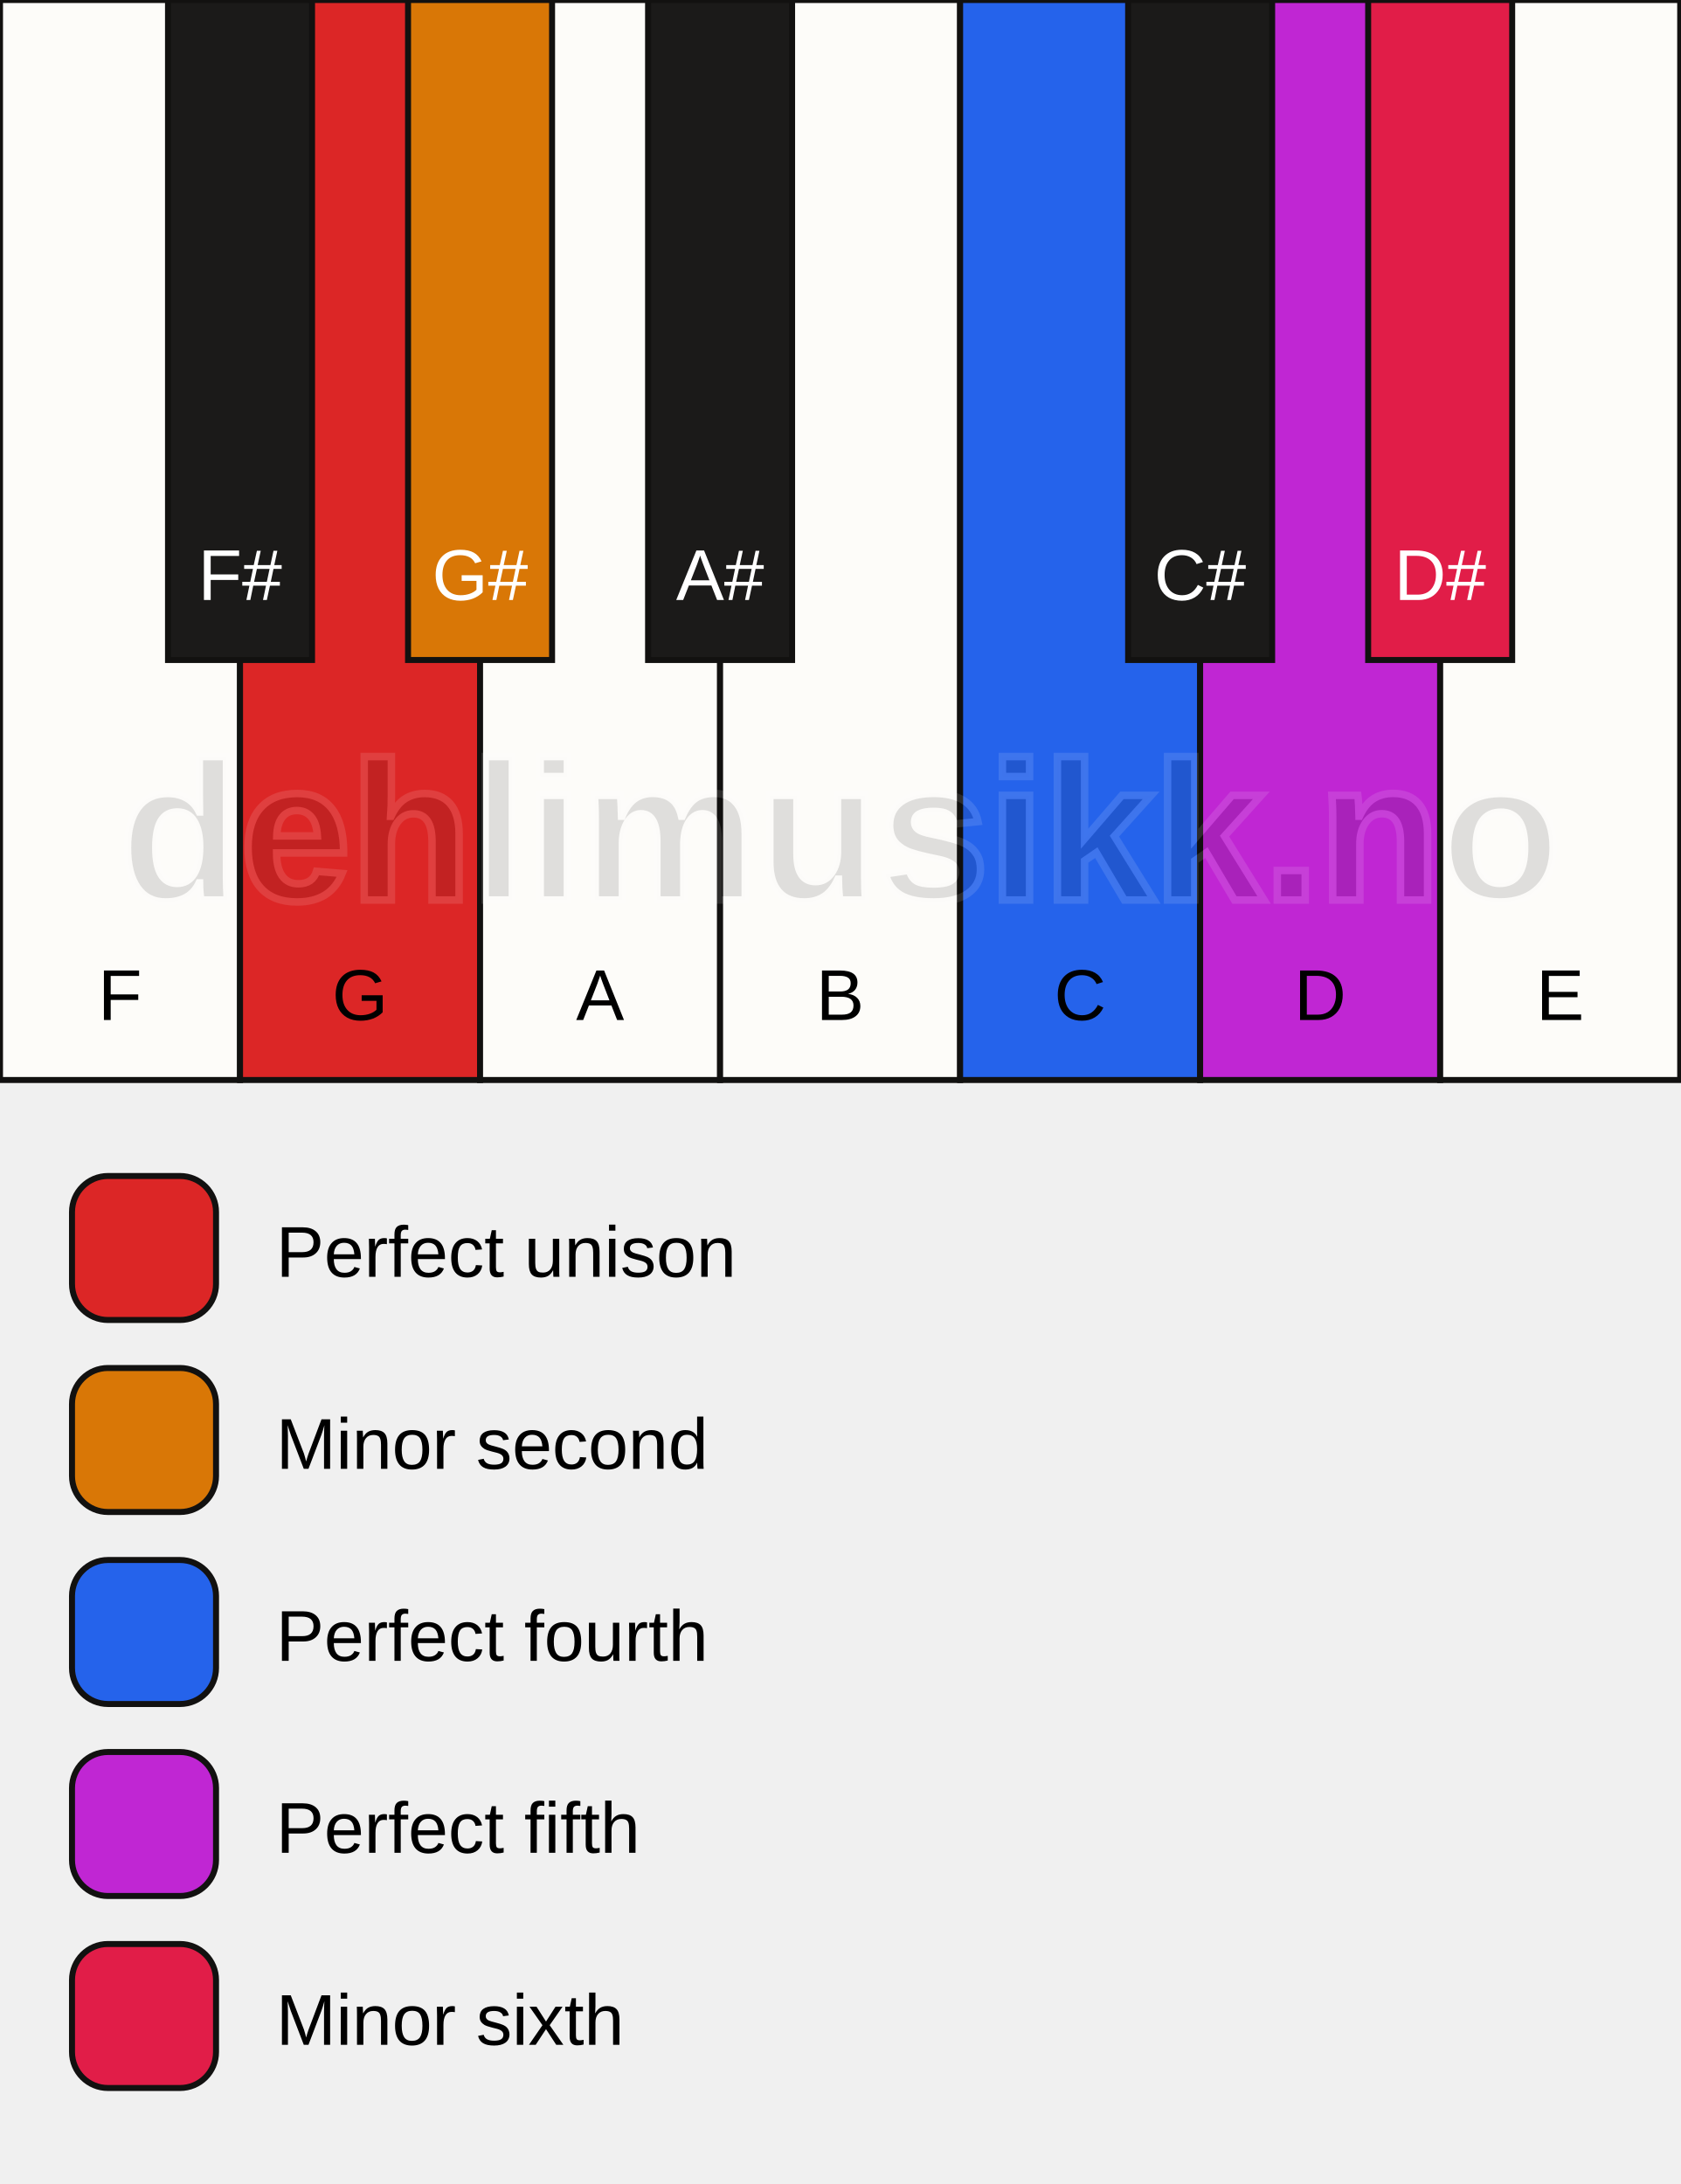
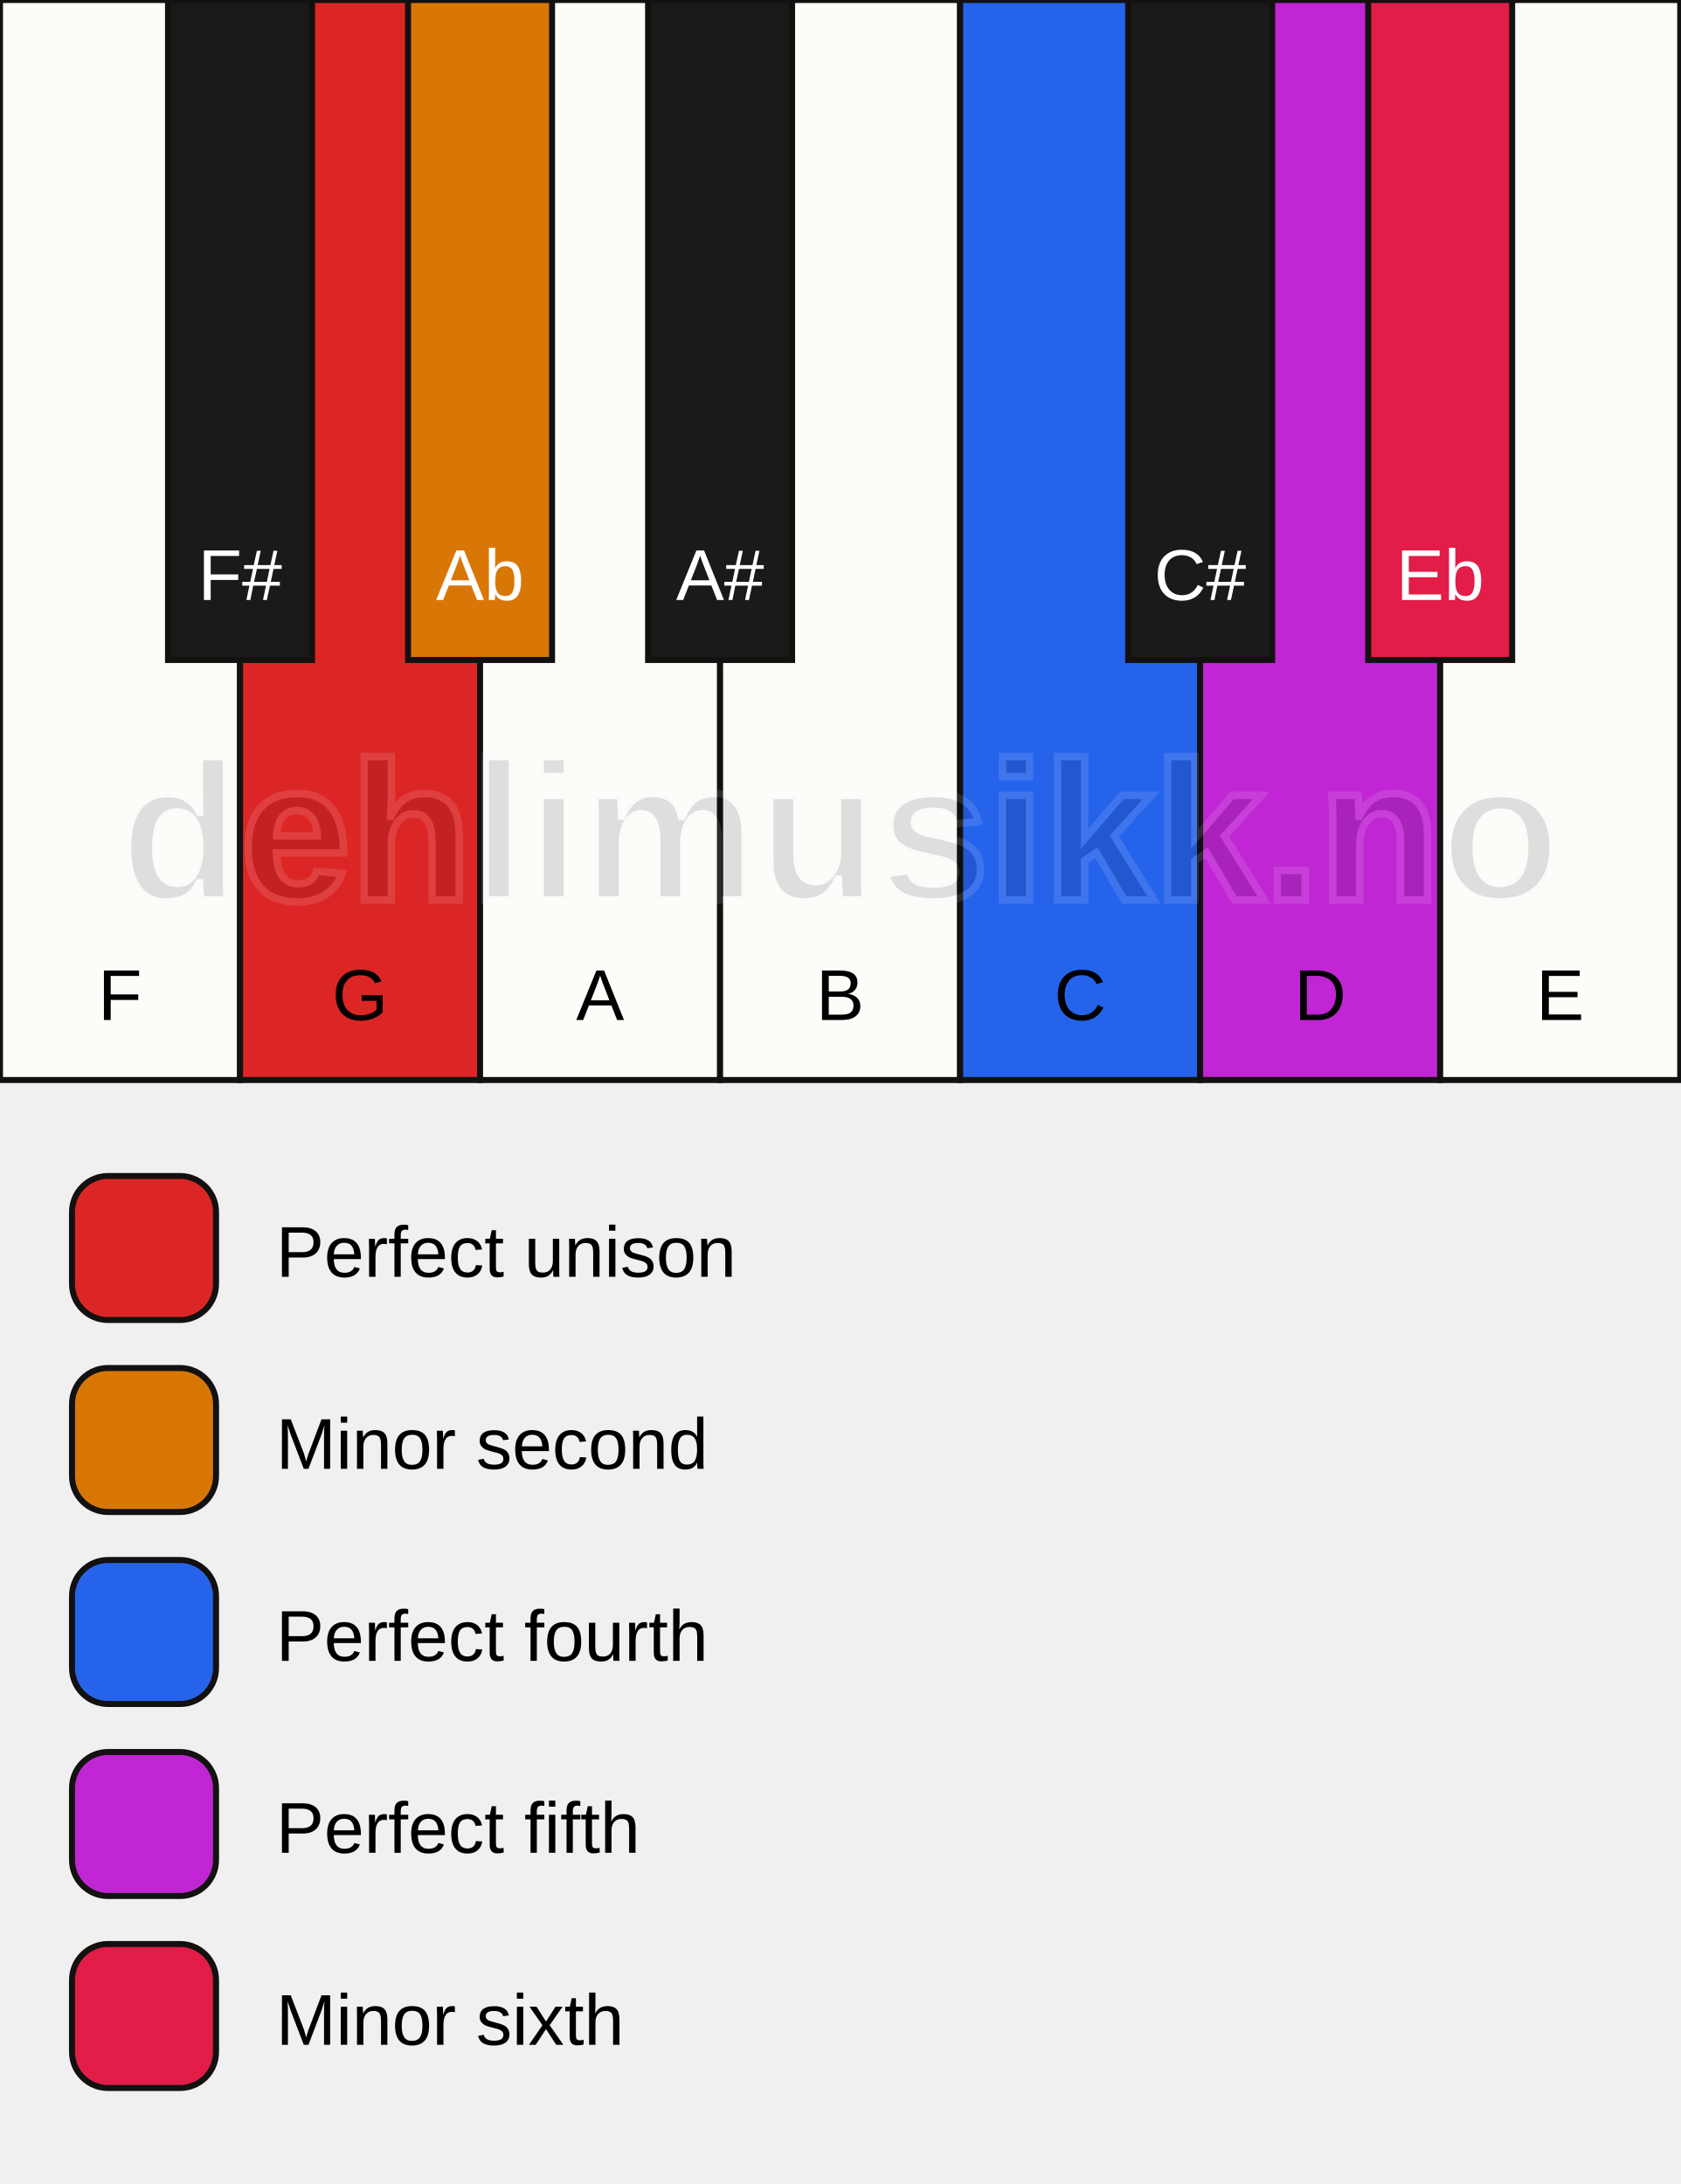
<svg xmlns="http://www.w3.org/2000/svg" width="280" height="364">
  <rect x="0" y="0" width="40" height="180" fill="#fdfcf9" stroke="#121110" />
  <text x="20" y="170" font-size="12" font-family="Arial, sans-serif" text-anchor="middle" fill="#000">
            F
          </text>
  <rect x="40" y="0" width="40" height="180" fill="#dc2626" stroke="#121110" />
  <text x="60" y="170" font-size="12" font-family="Arial, sans-serif" text-anchor="middle" fill="#000">
            G
          </text>
  <rect x="80" y="0" width="40" height="180" fill="#fdfcf9" stroke="#121110" />
  <text x="100" y="170" font-size="12" font-family="Arial, sans-serif" text-anchor="middle" fill="#000">
            A
          </text>
  <rect x="120" y="0" width="40" height="180" fill="#fdfcf9" stroke="#121110" />
  <text x="140" y="170" font-size="12" font-family="Arial, sans-serif" text-anchor="middle" fill="#000">
            B
          </text>
  <rect x="160" y="0" width="40" height="180" fill="#2563eb" stroke="#121110" />
  <text x="180" y="170" font-size="12" font-family="Arial, sans-serif" text-anchor="middle" fill="#000">
            C
          </text>
  <rect x="200" y="0" width="40" height="180" fill="#c026d3" stroke="#121110" />
  <text x="220" y="170" font-size="12" font-family="Arial, sans-serif" text-anchor="middle" fill="#000">
            D
          </text>
  <rect x="240" y="0" width="40" height="180" fill="#fdfcf9" stroke="#121110" />
  <text x="260" y="170" font-size="12" font-family="Arial, sans-serif" text-anchor="middle" fill="#000">
            E
          </text>
  <rect x="28" y="0" width="24" height="110" fill="#1b1a19" stroke="#121110" />
  <text x="40" y="100" font-size="12" font-family="Arial, sans-serif" text-anchor="middle" fill="#fff">
            F#
          </text>
  <rect x="68" y="0" width="24" height="110" fill="#d97706" stroke="#121110" />
  <text x="80" y="100" font-size="12" font-family="Arial, sans-serif" text-anchor="middle" fill="#fff">
-             G#
+             Ab
          </text>
  <rect x="108" y="0" width="24" height="110" fill="#1b1a19" stroke="#121110" />
  <text x="120" y="100" font-size="12" font-family="Arial, sans-serif" text-anchor="middle" fill="#fff">
            A#
          </text>
  <rect x="188" y="0" width="24" height="110" fill="#1b1a19" stroke="#121110" />
  <text x="200" y="100" font-size="12" font-family="Arial, sans-serif" text-anchor="middle" fill="#fff">
            C#
          </text>
  <rect x="228" y="0" width="24" height="110" fill="#e11d48" stroke="#121110" />
  <text x="240" y="100" font-size="12" font-family="Arial, sans-serif" text-anchor="middle" fill="#fff">
-             D#
+             Eb
          </text>
  <text x="140" y="150" font-size="33" font-family="Arial, sans-serif" font-weight="bold" text-anchor="middle" fill="#000" opacity="0.12" stroke="#fff" stroke-width="1.25" stroke-opacity="0.95">
        dehlimusikk.no
      </text>
  <rect x="12" y="196" width="24" height="24" fill="#dc2626" stroke="#121110" rx="6" />
  <text x="46" y="212.8" font-size="12" font-family="Arial, sans-serif" text-anchor="start" fill="#000">Perfect unison</text>
  <rect x="12" y="228" width="24" height="24" fill="#d97706" stroke="#121110" rx="6" />
  <text x="46" y="244.8" font-size="12" font-family="Arial, sans-serif" text-anchor="start" fill="#000">Minor second</text>
  <rect x="12" y="260" width="24" height="24" fill="#2563eb" stroke="#121110" rx="6" />
  <text x="46" y="276.8" font-size="12" font-family="Arial, sans-serif" text-anchor="start" fill="#000">Perfect fourth</text>
  <rect x="12" y="292" width="24" height="24" fill="#c026d3" stroke="#121110" rx="6" />
  <text x="46" y="308.8" font-size="12" font-family="Arial, sans-serif" text-anchor="start" fill="#000">Perfect fifth</text>
  <rect x="12" y="324" width="24" height="24" fill="#e11d48" stroke="#121110" rx="6" />
  <text x="46" y="340.8" font-size="12" font-family="Arial, sans-serif" text-anchor="start" fill="#000">Minor sixth</text>
</svg>
